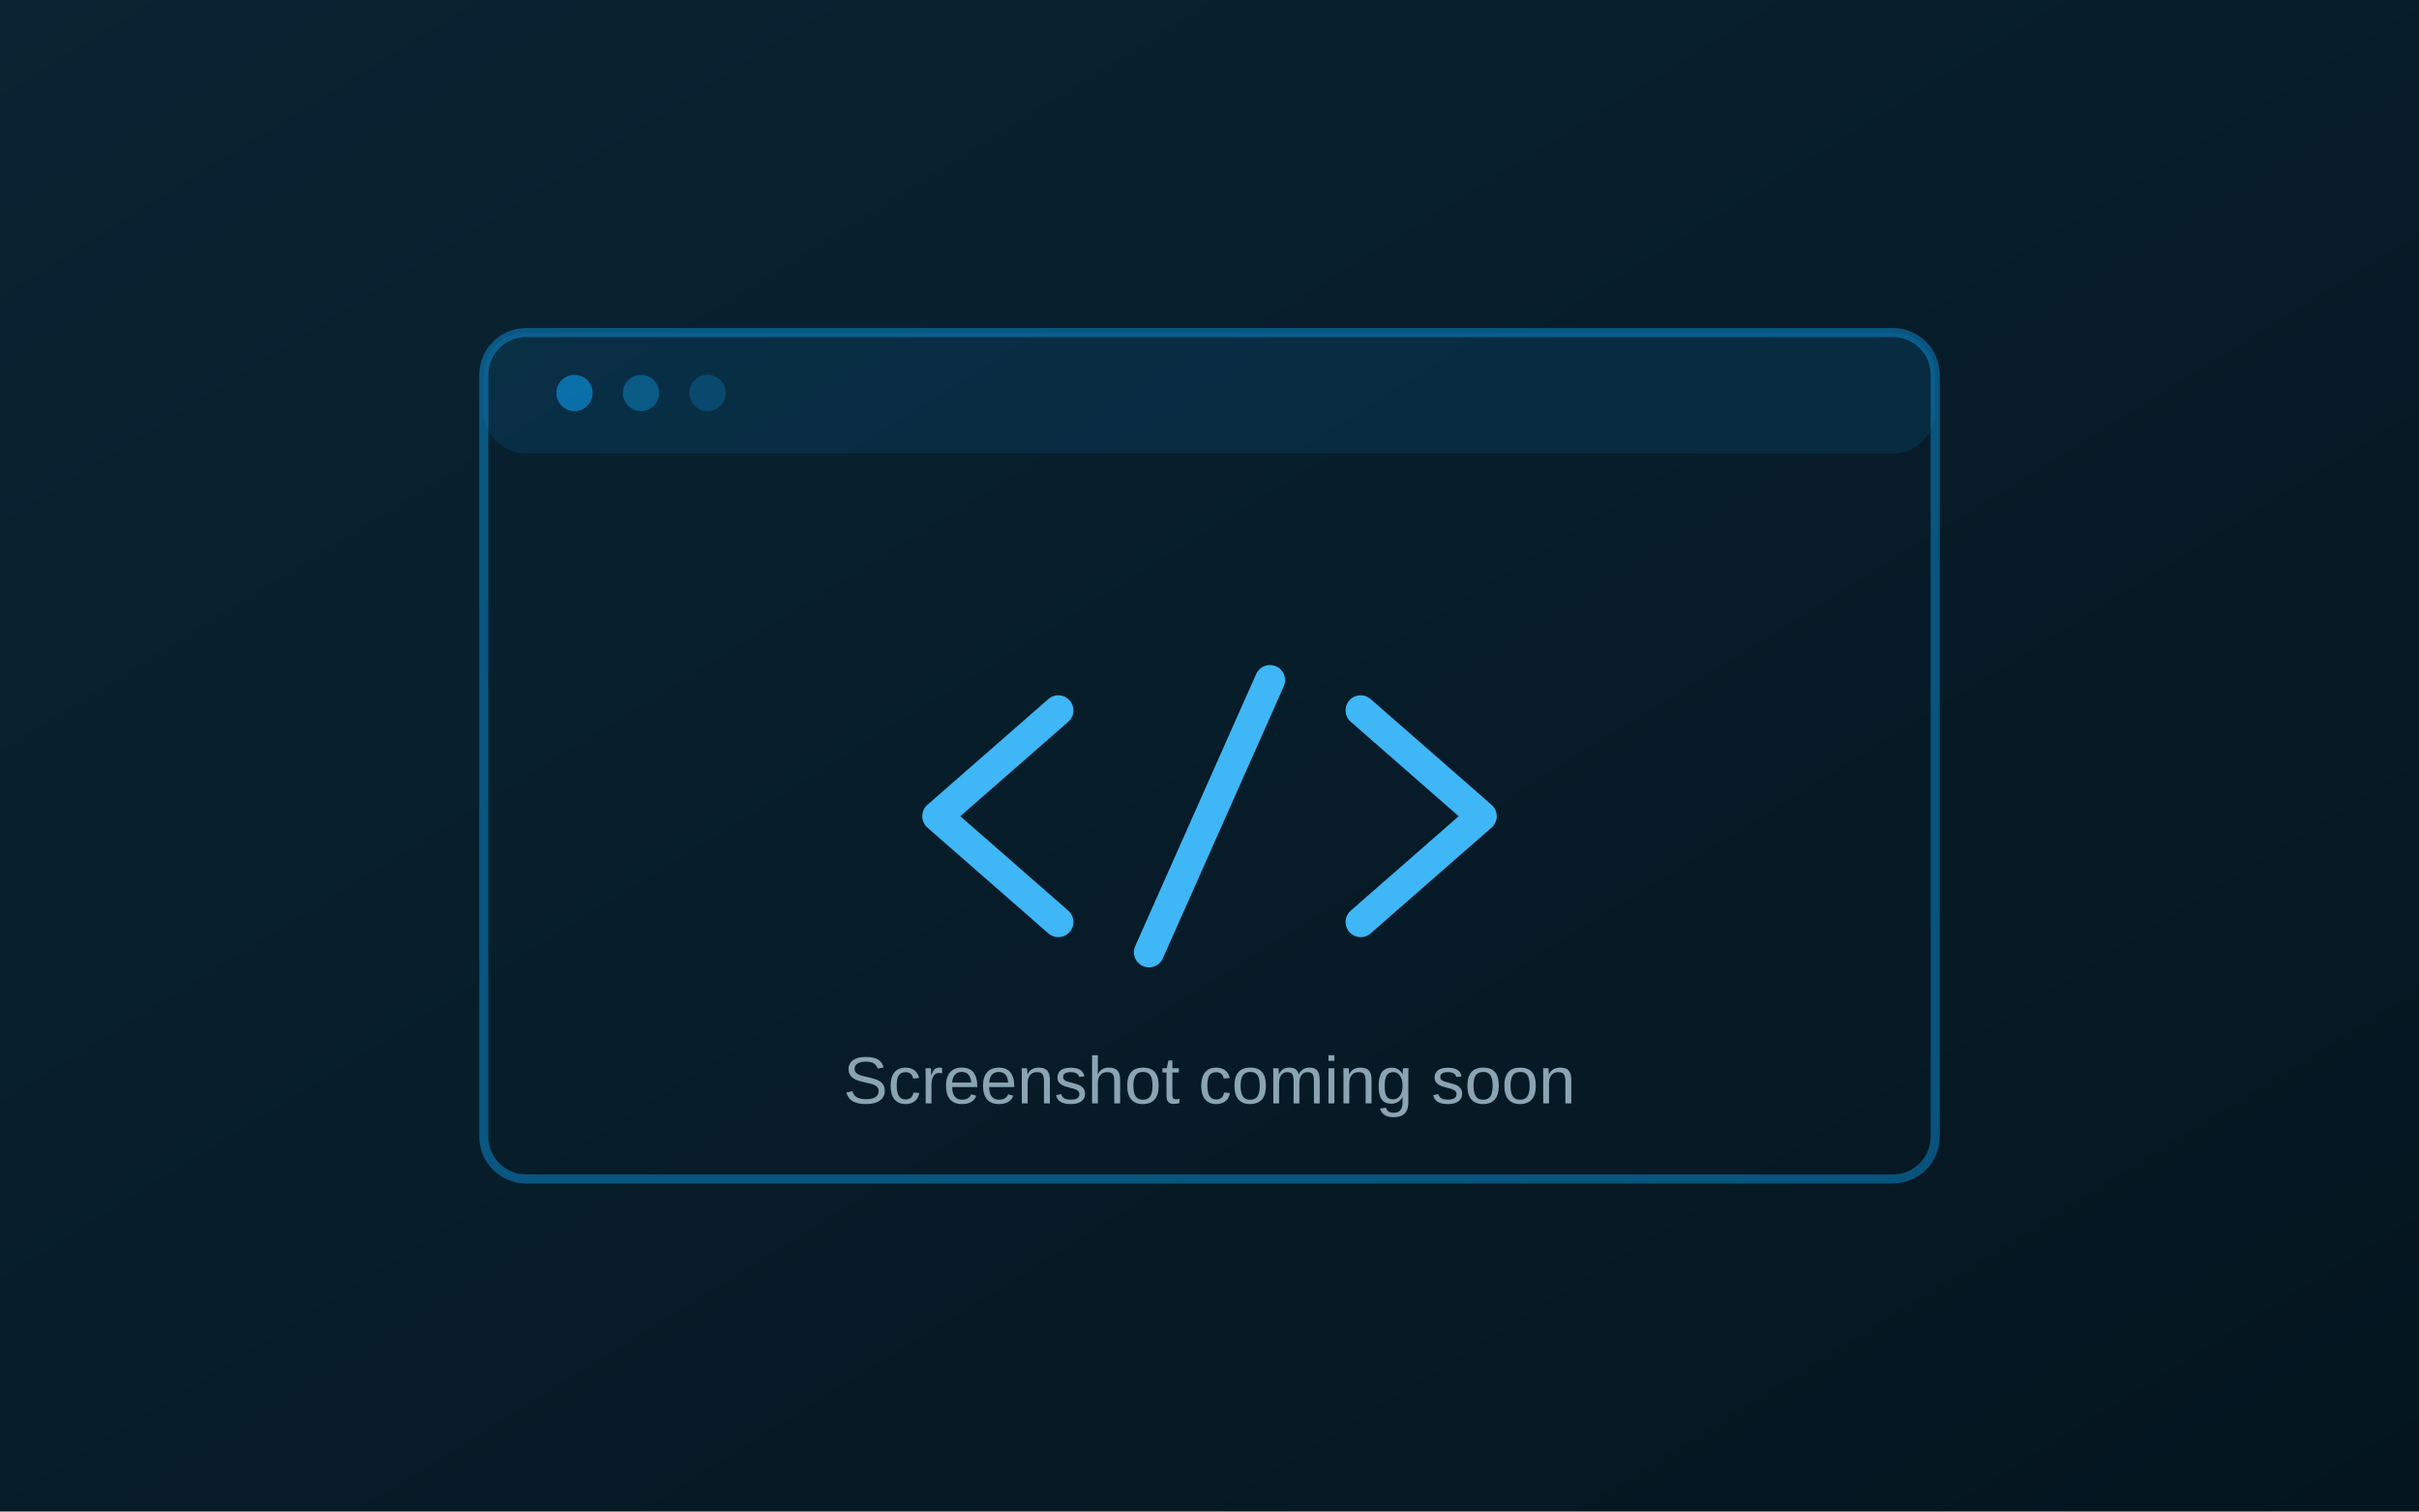
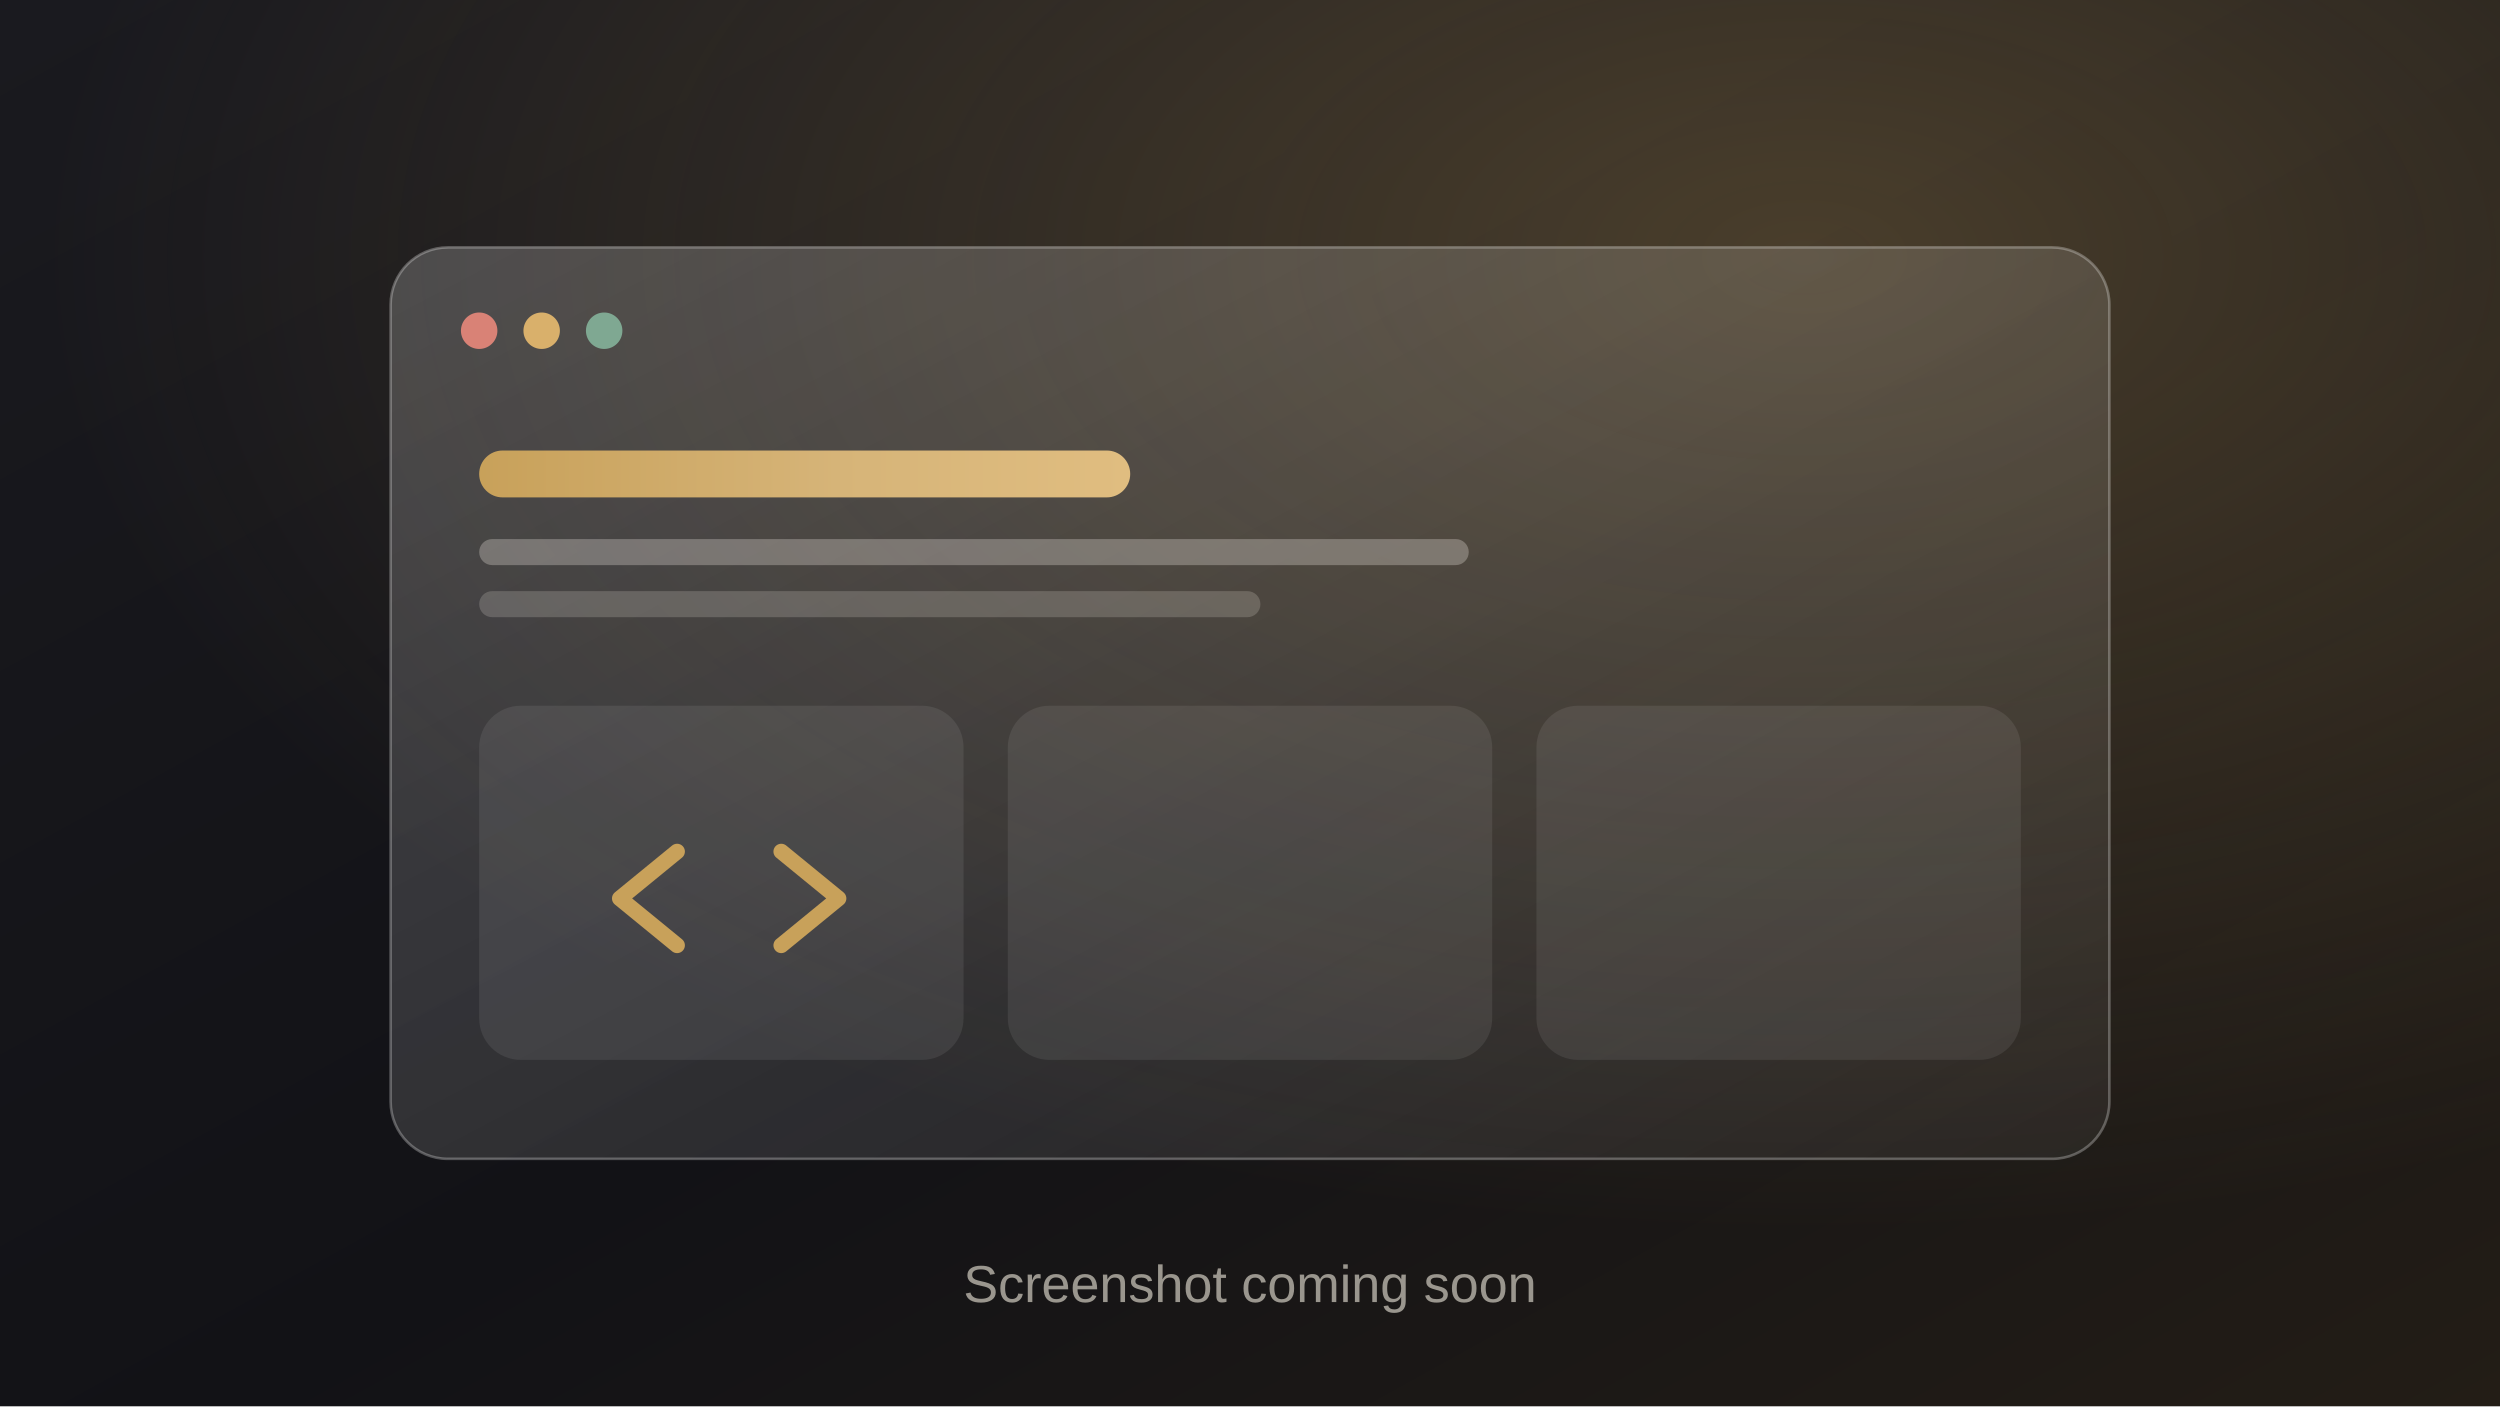
- <svg xmlns="http://www.w3.org/2000/svg" width="800" height="500" viewBox="0 0 800 500">
+ <svg xmlns="http://www.w3.org/2000/svg" width="960" height="540" viewBox="0 0 960 540">
  <defs>
-     <linearGradient id="g" x1="0" y1="0" x2="1" y2="1">
-       <stop offset="0" stop-color="#0a2433" />
-       <stop offset="1" stop-color="#04151f" />
+     <linearGradient id="bg" x1="0" y1="0" x2="1" y2="1">
+       <stop offset="0" stop-color="#1a1a1f" />
+       <stop offset="0.55" stop-color="#121216" />
+       <stop offset="1" stop-color="#231d16" />
+     </linearGradient>
+     <radialGradient id="glow" cx="0.72" cy="0.18" r="0.7">
+       <stop offset="0" stop-color="#c8a15a" stop-opacity="0.3" />
+       <stop offset="1" stop-color="#c8a15a" stop-opacity="0" />
+     </radialGradient>
+     <linearGradient id="pane" x1="0" y1="0" x2="1" y2="1">
+       <stop offset="0" stop-color="#ffffff" stop-opacity="0.2" />
+       <stop offset="1" stop-color="#ffffff" stop-opacity="0.05" />
+     </linearGradient>
+     <linearGradient id="bar" x1="0" y1="0" x2="1" y2="0">
+       <stop offset="0" stop-color="#c8a15a" />
+       <stop offset="0.55" stop-color="#d6b478" />
+       <stop offset="1" stop-color="#e0bd80" />
    </linearGradient>
  </defs>
-   <rect width="800" height="500" fill="url(#g)" />
-   <rect x="160" y="110" width="480" height="280" rx="14" fill="none" stroke="#0d9ce9" stroke-opacity="0.45" stroke-width="3" />
-   <rect x="160" y="110" width="480" height="40" rx="14" fill="#0d9ce9" fill-opacity="0.12" />
-   <circle cx="190" cy="130" r="6" fill="#0d9ce9" fill-opacity="0.6" />
-   <circle cx="212" cy="130" r="6" fill="#0d9ce9" fill-opacity="0.4" />
-   <circle cx="234" cy="130" r="6" fill="#0d9ce9" fill-opacity="0.25" />
-   <path d="M350 235 l-40 35 l40 35 M450 235 l40 35 l-40 35 M420 225 l-40 90" fill="none" stroke="#3fb6f5" stroke-width="10" stroke-linecap="round" stroke-linejoin="round" />
-   <text x="400" y="365" text-anchor="middle" font-family="Segoe UI, Arial, sans-serif" font-size="22" fill="#8aa4b3">Screenshot coming soon</text>
+   <rect width="960" height="540" fill="url(#bg)" />
+   <rect width="960" height="540" fill="url(#glow)" />
+   <g transform="translate(150 95)">
+     <rect width="660" height="350" rx="22" fill="url(#pane)" stroke="#ffffff" stroke-opacity="0.28" />
+     <circle cx="34" cy="32" r="7" fill="#d98276" />
+     <circle cx="58" cy="32" r="7" fill="#d9b06b" />
+     <circle cx="82" cy="32" r="7" fill="#7fa892" />
+     <rect x="34" y="78" width="250" height="18" rx="9" fill="url(#bar)" />
+     <rect x="34" y="112" width="380" height="10" rx="5" fill="#ece8e0" fill-opacity="0.3" />
+     <rect x="34" y="132" width="300" height="10" rx="5" fill="#ece8e0" fill-opacity="0.2" />
+     <rect x="34" y="176" width="186" height="136" rx="16" fill="#ffffff" fill-opacity="0.08" />
+     <rect x="237" y="176" width="186" height="136" rx="16" fill="#ffffff" fill-opacity="0.08" />
+     <rect x="440" y="176" width="186" height="136" rx="16" fill="#ffffff" fill-opacity="0.08" />
+     <path d="M110 232 l-22 18 l22 18 M150 232 l22 18 l-22 18" fill="none" stroke="#c8a15a" stroke-width="6" stroke-linecap="round" stroke-linejoin="round" />
+   </g>
+   <text x="480" y="500" text-anchor="middle" font-family="Onest, Segoe UI, Arial, sans-serif" font-size="20" fill="#9a968e">Screenshot coming soon</text>
</svg>
